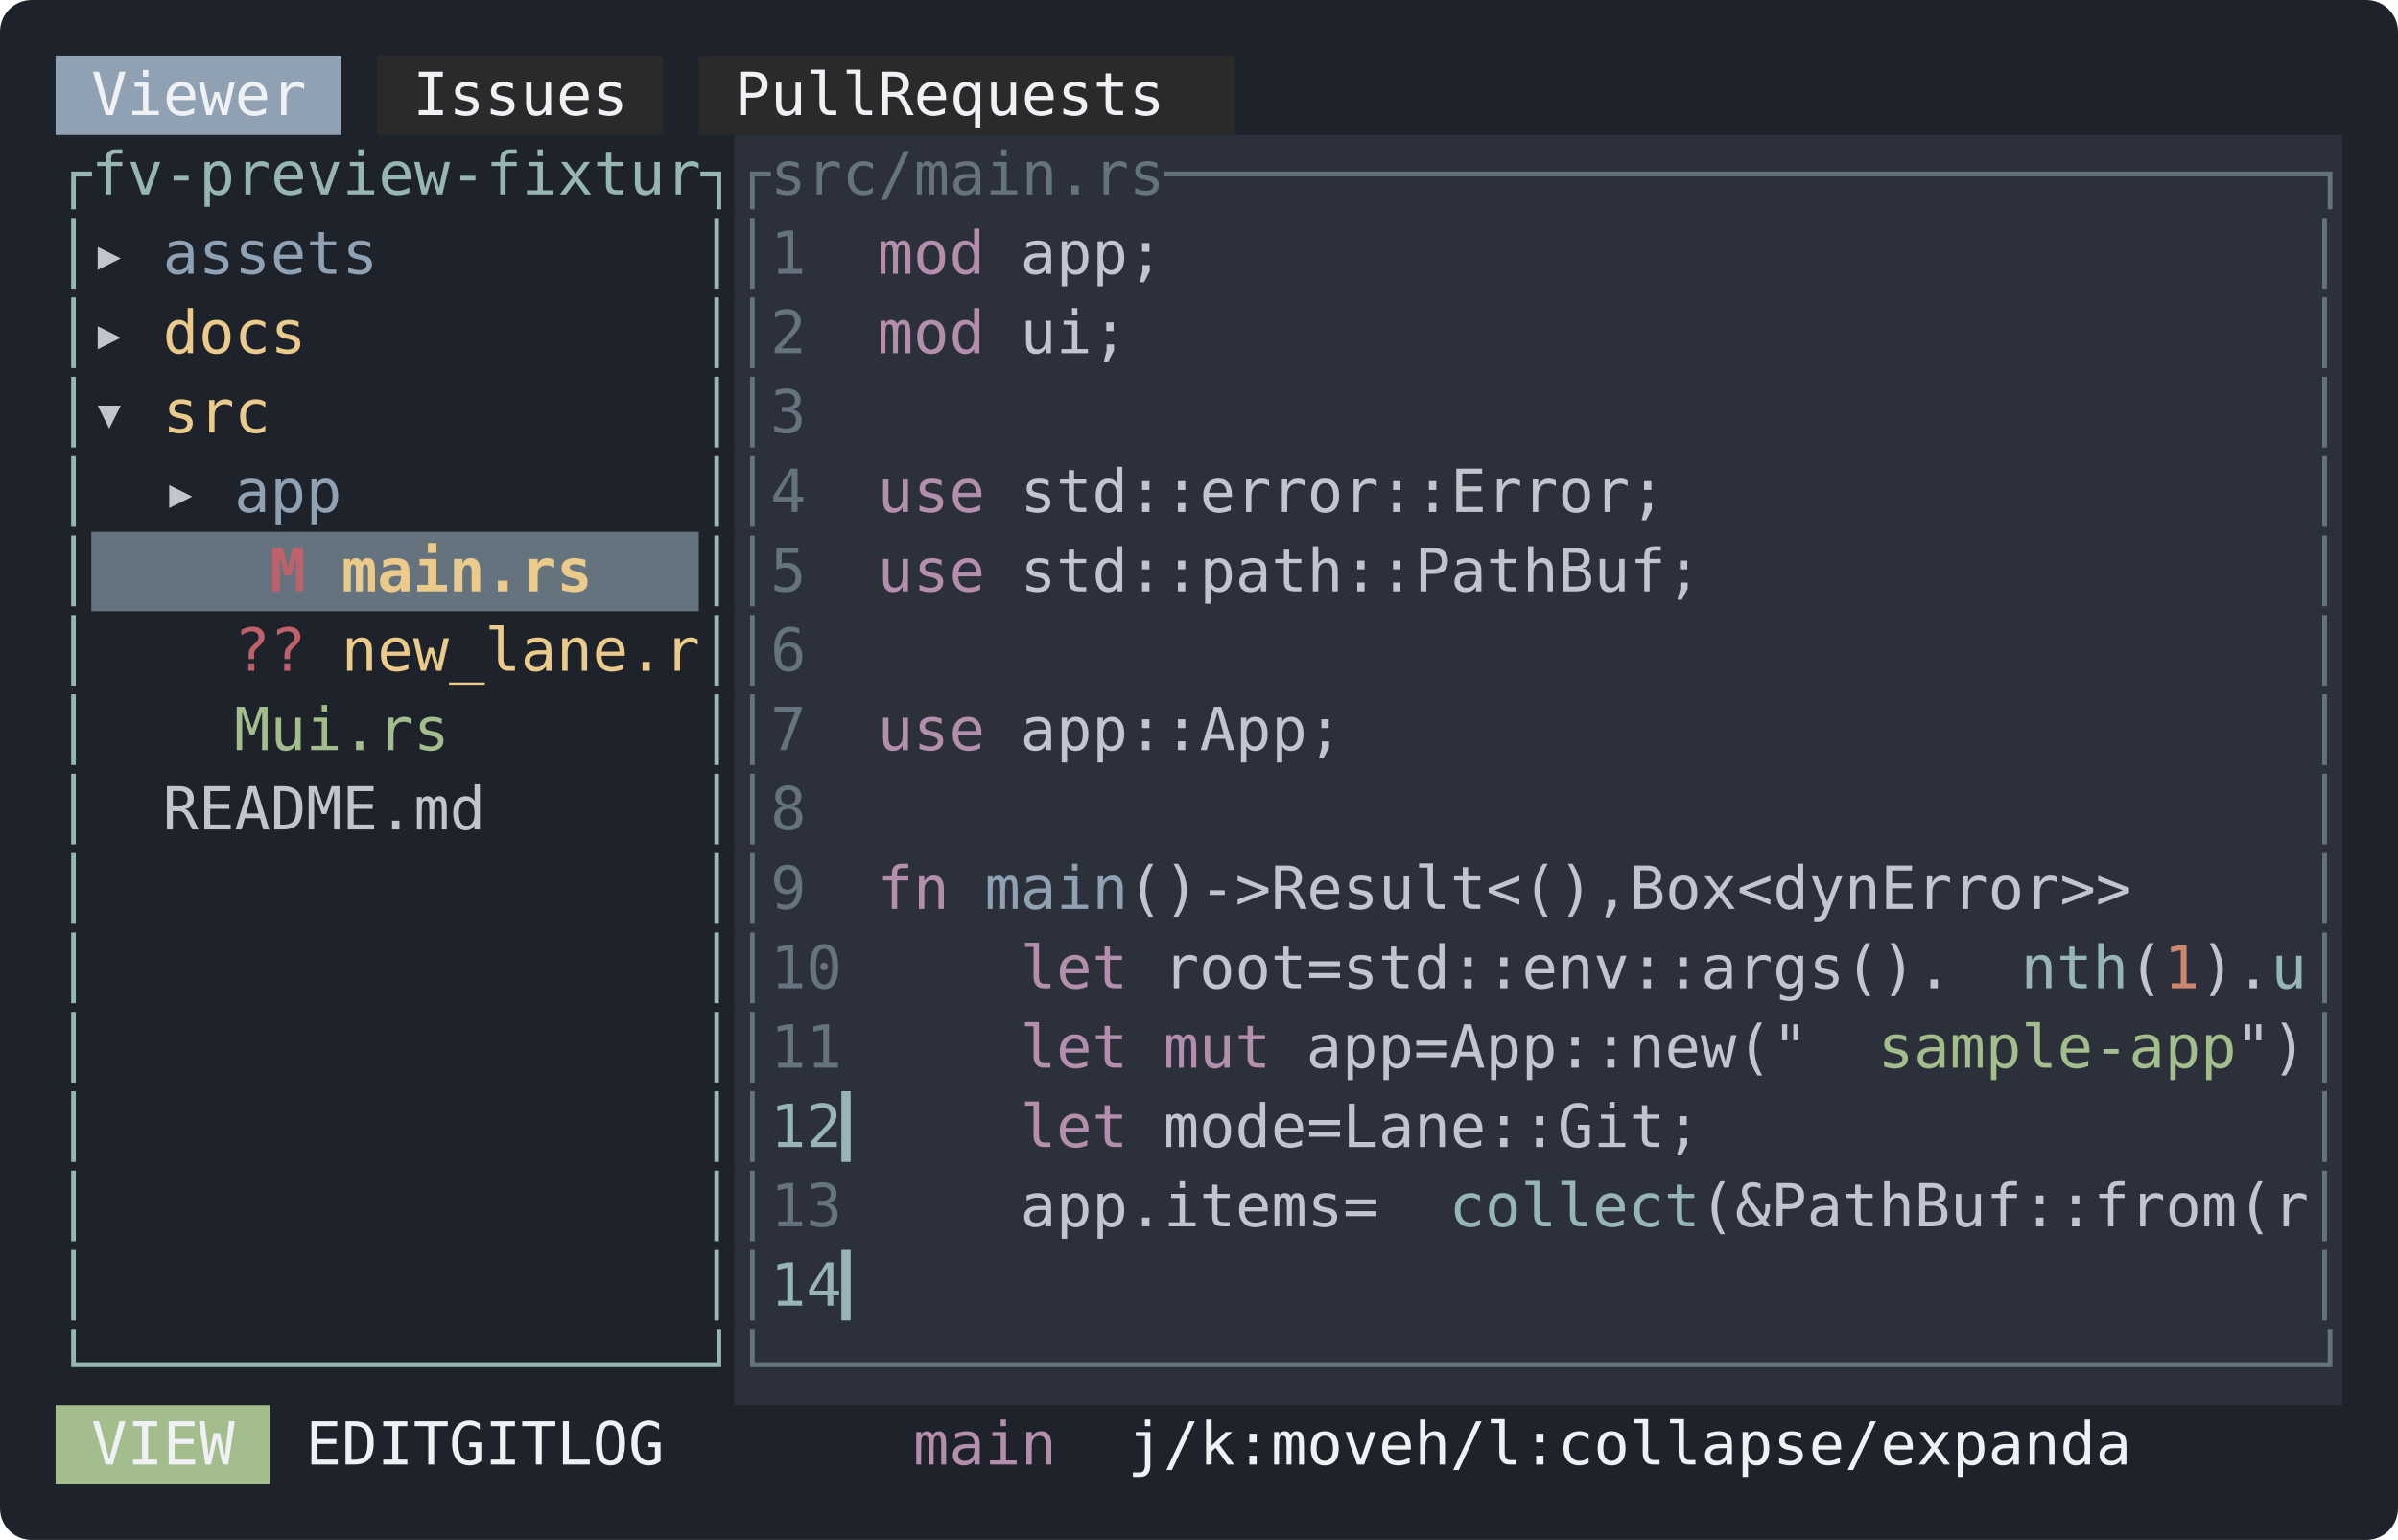
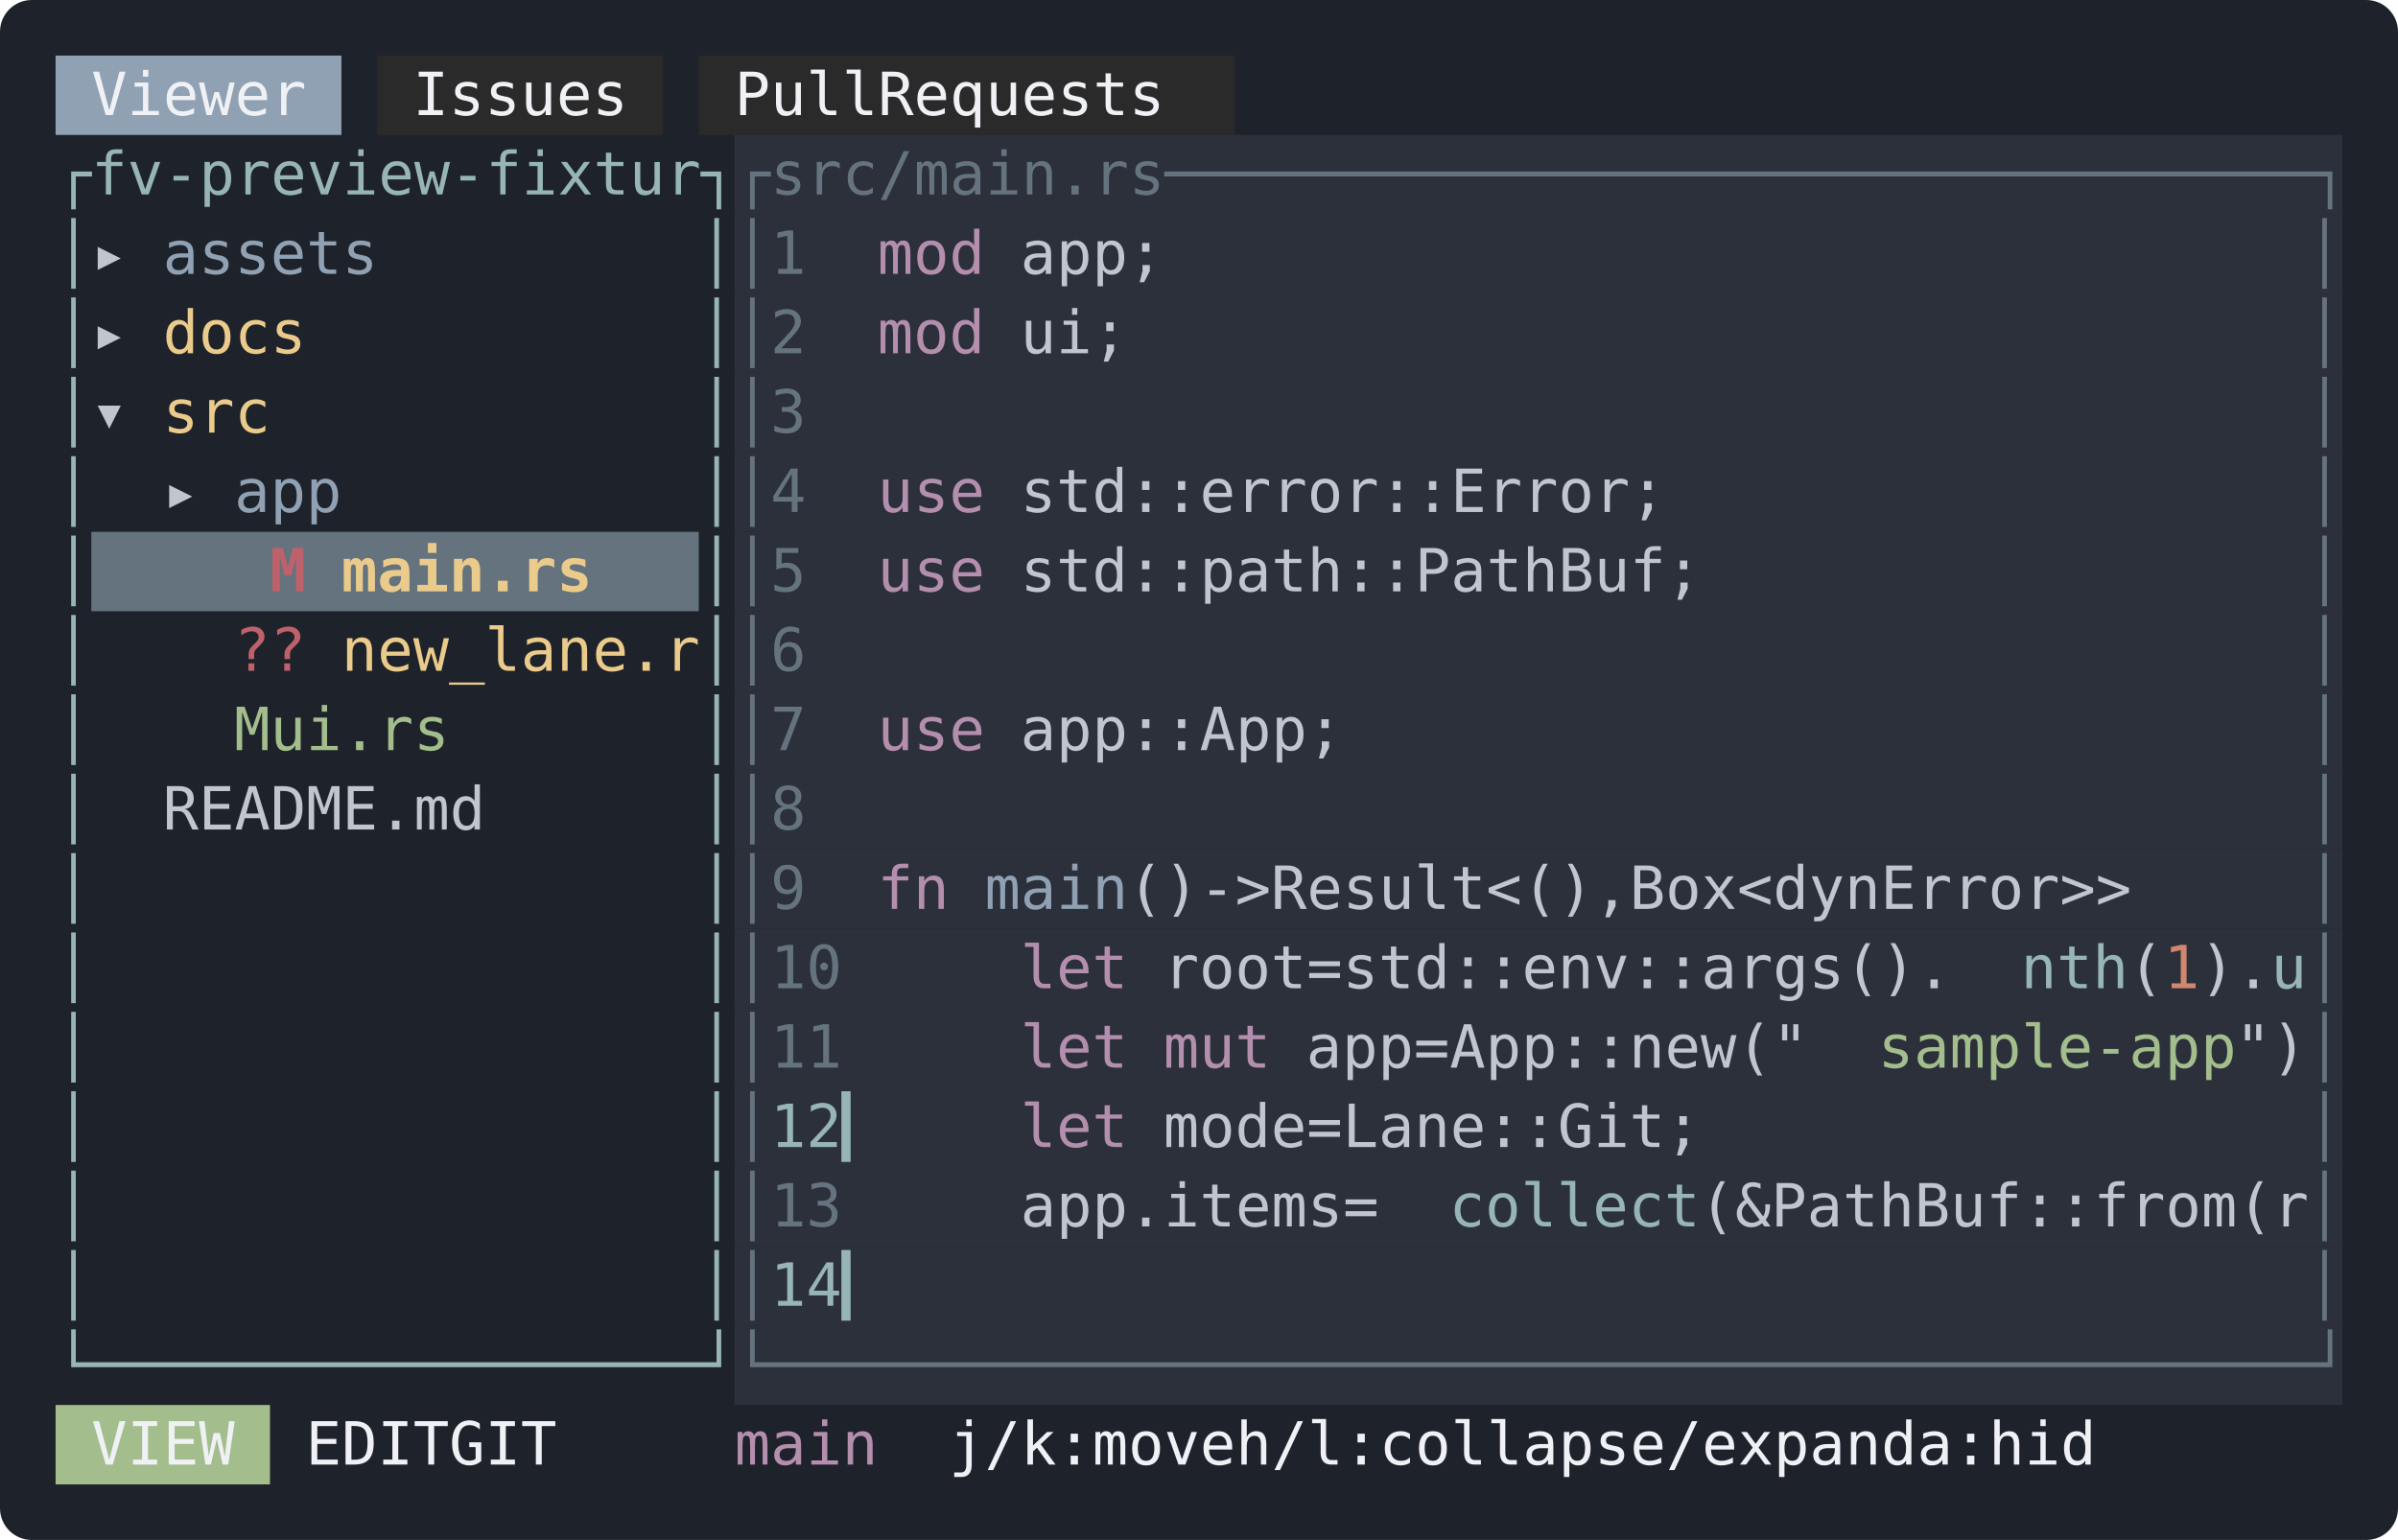
<svg xmlns="http://www.w3.org/2000/svg" width="604" height="388" viewBox="0 0 604 388" font-family="ui-monospace, SFMono-Regular, Menlo, Consolas, 'DejaVu Sans Mono', monospace" font-size="15">
  <rect width="604" height="388" rx="8" fill="#1e222a" />
  <rect x="14" y="14" width="72" height="20" fill="#8fa1b3" />
  <rect x="95" y="14" width="72" height="20" fill="#2a2a2a" />
  <rect x="176" y="14" width="135" height="20" fill="#2a2a2a" />
  <text x="23 32 41 50 59 68" y="29" fill="#eff1f5">Viewer</text>
  <text x="104 113 122 131 140 149" y="29" fill="#eff1f5">Issues</text>
  <text x="185 194 203 212 230 239 248 257 266 275 284 293" y="29" fill="#eff1f5">PullRequests</text>
  <rect x="185" y="34" width="405" height="20" fill="#2b303b" />
  <text x="14 23 32 41 50 59 68 77 86 95 104 113 122 131 140 149 158 167 176" y="49" fill="#96b5b4">┌fv-preview-fixtur┐</text>
  <text x="185 194 203 212 221 230 239 248 257 266 275 284 293 302 311 320 329 338 347 356 365 374 383 392 401 410 419 428 437 446 455 464 473 482 491 500 509 518 527 536 545 554 563 572 581" y="49" fill="#65737e">┌src/main.rs────────────────────────────────┐</text>
  <rect x="185" y="54" width="405" height="20" fill="#2b303b" />
  <text x="14" y="69" fill="#96b5b4">│</text>
  <text x="23" y="69" fill="#c0c5ce">▸</text>
  <text x="41 50 59 68 77 86" y="69" fill="#8fa1b3">assets</text>
  <text x="176" y="69" fill="#96b5b4">│</text>
  <text x="185 203" y="69" fill="#65737e">│1</text>
  <text x="221 230 239" y="69" fill="#b48ead">mod</text>
  <text x="257 266 275 284" y="69" fill="#c0c5ce">app;</text>
  <text x="581" y="69" fill="#65737e">│</text>
  <rect x="185" y="74" width="405" height="20" fill="#2b303b" />
  <text x="14" y="89" fill="#96b5b4">│</text>
  <text x="23" y="89" fill="#c0c5ce">▸</text>
  <text x="41 50 59 68" y="89" fill="#ebcb8b">docs</text>
  <text x="176" y="89" fill="#96b5b4">│</text>
  <text x="185 203" y="89" fill="#65737e">│2</text>
  <text x="221 230 239" y="89" fill="#b48ead">mod</text>
  <text x="257 266 275" y="89" fill="#c0c5ce">ui;</text>
  <text x="581" y="89" fill="#65737e">│</text>
  <rect x="185" y="94" width="405" height="20" fill="#2b303b" />
  <text x="14" y="109" fill="#96b5b4">│</text>
  <text x="23" y="109" fill="#c0c5ce">▾</text>
  <text x="41 50 59" y="109" fill="#ebcb8b">src</text>
  <text x="176" y="109" fill="#96b5b4">│</text>
  <text x="185 203" y="109" fill="#65737e">│3</text>
  <text x="581" y="109" fill="#65737e">│</text>
  <rect x="185" y="114" width="405" height="20" fill="#2b303b" />
  <text x="14" y="129" fill="#96b5b4">│</text>
  <text x="41" y="129" fill="#c0c5ce">▸</text>
  <text x="59 68 77" y="129" fill="#8fa1b3">app</text>
  <text x="176" y="129" fill="#96b5b4">│</text>
  <text x="185 203" y="129" fill="#65737e">│4</text>
  <text x="221 230 239" y="129" fill="#b48ead">use</text>
  <text x="257 266 275 284 293 302 311 320 329 338 347 356 365 374 383 392 401 410" y="129" fill="#c0c5ce">std::error::Error;</text>
  <text x="581" y="129" fill="#65737e">│</text>
  <rect x="23" y="134" width="153" height="20" fill="#65737e" />
  <rect x="185" y="134" width="405" height="20" fill="#2b303b" />
  <text x="14" y="149" fill="#96b5b4">│</text>
  <text x="68" y="149" fill="#bf616a" font-weight="bold">M</text>
  <text x="86 95 104 113 122 131 140" y="149" fill="#ebcb8b" font-weight="bold">main.rs</text>
  <text x="176" y="149" fill="#96b5b4">│</text>
  <text x="185 203" y="149" fill="#65737e">│5</text>
  <text x="221 230 239" y="149" fill="#b48ead">use</text>
  <text x="257 266 275 284 293 302 311 320 329 338 347 356 365 374 383 392 401 410 419" y="149" fill="#c0c5ce">std::path::PathBuf;</text>
  <text x="581" y="149" fill="#65737e">│</text>
  <rect x="185" y="154" width="405" height="20" fill="#2b303b" />
  <text x="14" y="169" fill="#96b5b4">│</text>
  <text x="59 68" y="169" fill="#bf616a">??</text>
  <text x="86 95 104 113 122 131 140 149 158 167" y="169" fill="#ebcb8b">new_lane.r</text>
  <text x="176" y="169" fill="#96b5b4">│</text>
  <text x="185 203" y="169" fill="#65737e">│6</text>
  <text x="581" y="169" fill="#65737e">│</text>
  <rect x="185" y="174" width="405" height="20" fill="#2b303b" />
  <text x="14" y="189" fill="#96b5b4">│</text>
  <text x="59 86 95 104 113 122" y="189" fill="#a3be8c">Mui.rs</text>
  <text x="176" y="189" fill="#96b5b4">│</text>
  <text x="185 203" y="189" fill="#65737e">│7</text>
  <text x="221 230 239" y="189" fill="#b48ead">use</text>
  <text x="257 266 275 284 293 302 311 320 329" y="189" fill="#c0c5ce">app::App;</text>
  <text x="581" y="189" fill="#65737e">│</text>
  <rect x="185" y="194" width="405" height="20" fill="#2b303b" />
  <text x="14" y="209" fill="#96b5b4">│</text>
  <text x="41 50 59 68 77 86 95 104 113" y="209" fill="#c0c5ce">README.md</text>
  <text x="176" y="209" fill="#96b5b4">│</text>
  <text x="185 203" y="209" fill="#65737e">│8</text>
  <text x="581" y="209" fill="#65737e">│</text>
  <rect x="185" y="214" width="405" height="20" fill="#2b303b" />
  <text x="14" y="229" fill="#96b5b4">│</text>
  <text x="176" y="229" fill="#96b5b4">│</text>
  <text x="185 203" y="229" fill="#65737e">│9</text>
  <text x="221 230" y="229" fill="#b48ead">fn</text>
  <text x="248 257 266 275" y="229" fill="#8fa1b3">main</text>
  <text x="284 293 311 320 338 347 356 365 374 383 392 401 410 419 437 446 455 464 473 482 491 509 518 527 536 545 554 563" y="229" fill="#c0c5ce">()-&gt;Result&lt;(),Box&lt;dynError&gt;&gt;</text>
  <text x="581" y="229" fill="#65737e">│</text>
  <rect x="185" y="234" width="405" height="20" fill="#2b303b" />
  <text x="14" y="249" fill="#96b5b4">│</text>
  <text x="176" y="249" fill="#96b5b4">│</text>
  <text x="185 194 203" y="249" fill="#65737e">│10</text>
  <text x="257 266 275" y="249" fill="#b48ead">let</text>
  <text x="293 302 311 320 338 356 365 374 383 392 401 410 419 428 437 446 455 464 473 482 491 500" y="249" fill="#c0c5ce">root=std::env::args().</text>
  <text x="509 518 527" y="249" fill="#96b5b4">nth</text>
  <text x="536" y="249" fill="#c0c5ce">(</text>
  <text x="545" y="249" fill="#d08770">1</text>
  <text x="554 563" y="249" fill="#c0c5ce">).</text>
  <text x="572" y="249" fill="#96b5b4">u</text>
  <text x="581" y="249" fill="#65737e">│</text>
  <rect x="185" y="254" width="405" height="20" fill="#2b303b" />
  <text x="14" y="269" fill="#96b5b4">│</text>
  <text x="176" y="269" fill="#96b5b4">│</text>
  <text x="185 194 203" y="269" fill="#65737e">│11</text>
  <text x="257 266 275" y="269" fill="#b48ead">let</text>
  <text x="293 302 311" y="269" fill="#b48ead">mut</text>
  <text x="329 338 347 365 383 392 401 410 419 428 437 446 455 464" y="269" fill="#c0c5ce">app=App::new("</text>
  <text x="473 482 491 500 509 518 527 536 545 554" y="269" fill="#a3be8c">sample-app</text>
  <text x="563 572" y="269" fill="#c0c5ce">")</text>
  <text x="581" y="269" fill="#65737e">│</text>
  <rect x="185" y="274" width="405" height="20" fill="#2b303b" />
  <text x="14" y="289" fill="#96b5b4">│</text>
  <text x="176" y="289" fill="#96b5b4">│</text>
  <text x="185" y="289" fill="#65737e">│</text>
  <text x="194 203 212" y="289" fill="#96b5b4">12▎</text>
  <text x="257 266 275" y="289" fill="#b48ead">let</text>
  <text x="293 302 311 320 338 356 365 374 383 392 401 410 419 428 437" y="289" fill="#c0c5ce">mode=Lane::Git;</text>
  <text x="581" y="289" fill="#65737e">│</text>
  <rect x="185" y="294" width="405" height="20" fill="#2b303b" />
  <text x="14" y="309" fill="#96b5b4">│</text>
  <text x="176" y="309" fill="#96b5b4">│</text>
  <text x="185 194 203" y="309" fill="#65737e">│13</text>
  <text x="257 266 275 284 293 302 311 320 329 347" y="309" fill="#c0c5ce">app.items=</text>
  <text x="365 374 383 392 401 410 419" y="309" fill="#96b5b4">collect</text>
  <text x="428 437 446 455 464 473 482 491 500 509 518 527 536 545 554 563 572" y="309" fill="#c0c5ce">(&amp;PathBuf::from(r</text>
  <text x="581" y="309" fill="#65737e">│</text>
  <rect x="185" y="314" width="405" height="20" fill="#2b303b" />
  <text x="14" y="329" fill="#96b5b4">│</text>
  <text x="176" y="329" fill="#96b5b4">│</text>
  <text x="185" y="329" fill="#65737e">│</text>
  <text x="194 203 212" y="329" fill="#96b5b4">14▎</text>
  <text x="581" y="329" fill="#65737e">│</text>
  <rect x="185" y="334" width="405" height="20" fill="#2b303b" />
  <text x="14 23 32 41 50 59 68 77 86 95 104 113 122 131 140 149 158 167 176" y="349" fill="#96b5b4">└─────────────────┘</text>
  <text x="185 194 203 212 221 230 239 248 257 266 275 284 293 302 311 320 329 338 347 356 365 374 383 392 401 410 419 428 437 446 455 464 473 482 491 500 509 518 527 536 545 554 563 572 581" y="349" fill="#65737e">└───────────────────────────────────────────┘</text>
  <rect x="14" y="354" width="54" height="20" fill="#a3be8c" />
  <text x="23 32 41 50" y="369" fill="#eff1f5">VIEW</text>
-   <text x="77 86 95 104 131 140 149 176 185 194" y="369" fill="#eff1f5">EDITGITLOG</text>
-   <text x="230 239 248 257" y="369" fill="#b48ead">main</text>
-   <text x="284 293 302 311 329 338 347 356 383 392 401 410 428 437 446 455 464 473 482 491 500 509 518 527 536 545 554 581" y="369" fill="#eff1f5">j/k:moveh/l:collapse/expanda</text>
+   <text x="77 86 95 104 131 140 149" y="369" fill="#eff1f5">EDITGIT</text>
+   <text x="185 194 203 212" y="369" fill="#b48ead">main</text>
+   <text x="239 248 257 266 284 293 302 311 338 347 356 365 383 392 401 410 419 428 437 446 455 464 473 482 491 500 509 536 545 563 572 581" y="369" fill="#eff1f5">j/k:moveh/l:collapse/expanda:hid</text>
</svg>
